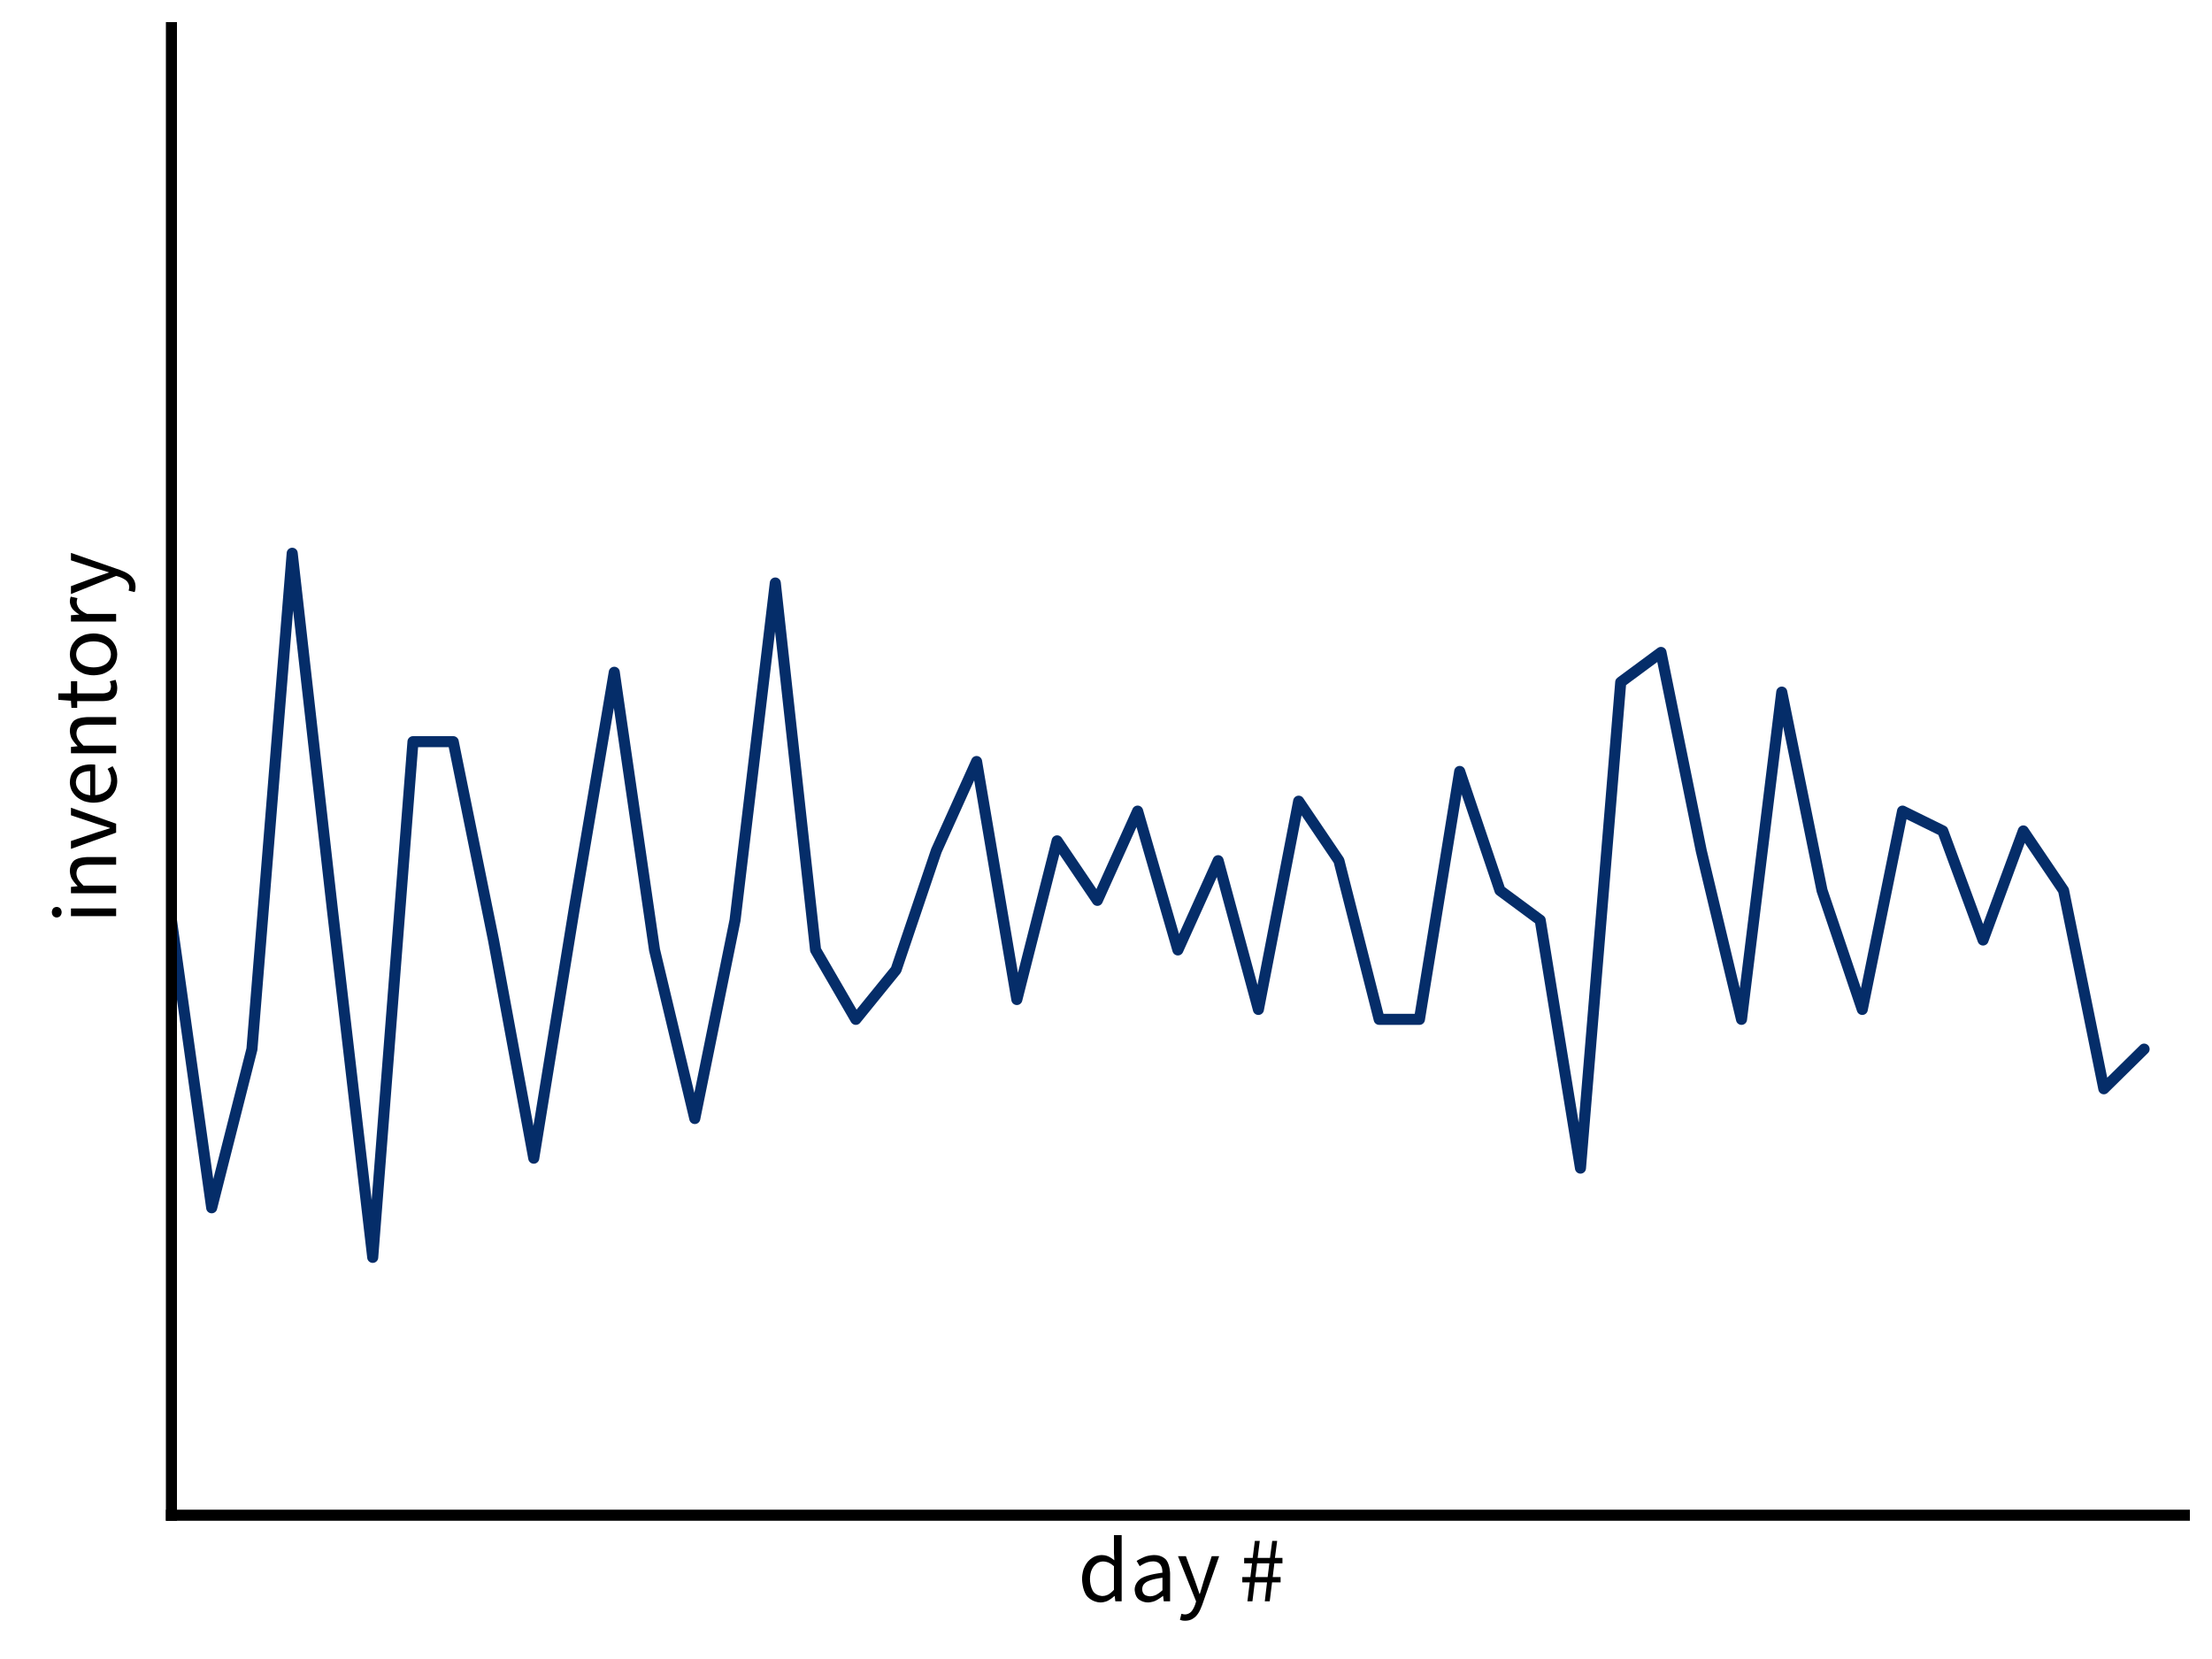
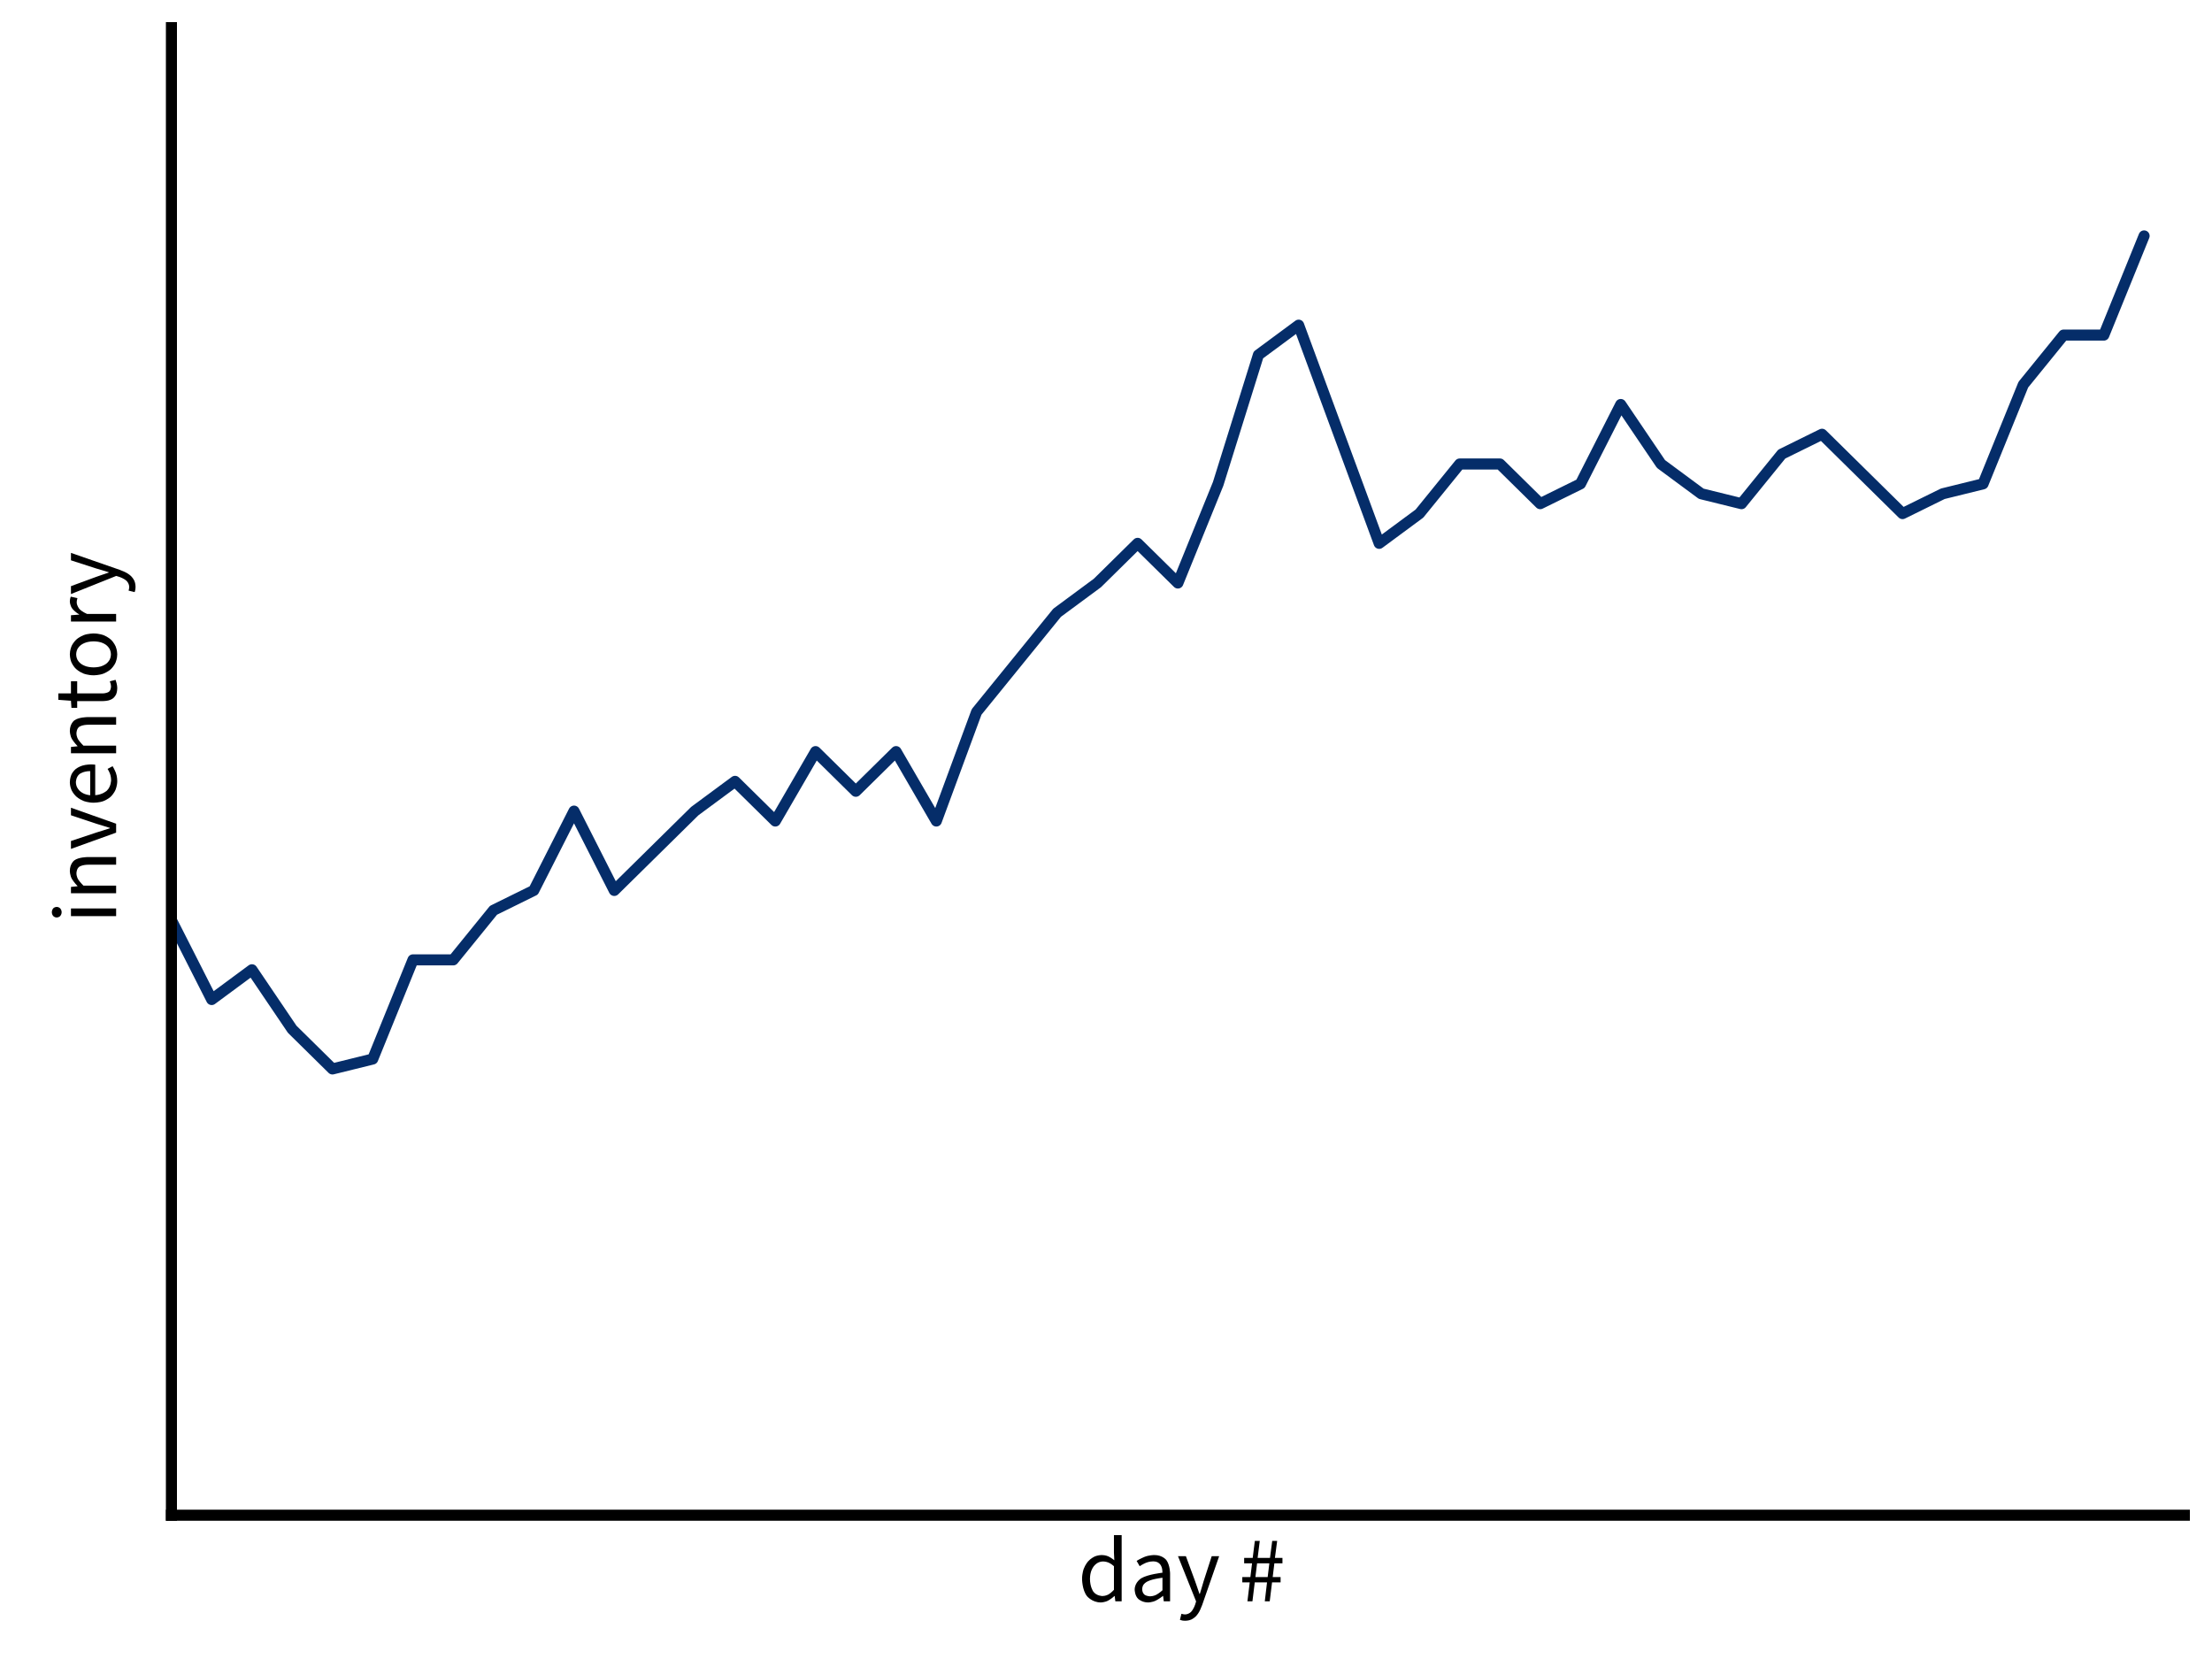
<svg xmlns="http://www.w3.org/2000/svg" height="600" stroke-opacity="1" viewBox="0.0 0.0 800.0 600.0" font-size="1" width="800" stroke="rgb(0,0,0)" version="1.1">
  <defs />
  <g stroke-linejoin="bevel" stroke-opacity="0.0" fill-opacity="0.0" stroke="rgb(0,0,0)" stroke-width="0.0" fill="rgb(0,0,0)" stroke-linecap="butt" stroke-miterlimit="10.0">
    <path d="M 0,0 v 600 h 800 v -600 Z" />
  </g>
  <g stroke-linejoin="round" stroke-opacity="1.0" fill-opacity="0.0" stroke="rgb(5,45,105)" stroke-width="4" fill="rgb(0,0,0)" stroke-linecap="round" stroke-miterlimit="10.0">
    <defs>
      <clipPath id="myClip1">
        <path d="M 62,10 v 538 h 728 v -538 Z" />
      </clipPath>
    </defs>
    <g clip-path="url(#myClip1)">
-       <path d="M 62,332.8 l 14.56,104.013 l 14.56,-57.387 l 14.56,-179.333 l 14.56,129.12 l 14.56,125.533 l 14.56,-186.507 h 14.56 l 14.56,71.733 l 14.56,78.907 l 14.56,-89.667 l 14.56,-86.08 l 14.56,100.427 l 14.56,60.973 l 14.56,-71.733 l 14.56,-121.947 l 14.56,132.707 l 14.56,25.107 l 14.56,-17.933 l 14.56,-43.04 l 14.56,-32.28 l 14.56,86.08 l 14.56,-57.387 l 14.56,21.52 l 14.56,-32.28 l 14.56,50.213 l 14.56,-32.28 l 14.56,53.8 l 14.56,-75.32 l 14.56,21.52 l 14.56,57.387 h 14.56 l 14.56,-89.667 l 14.56,43.04 l 14.56,10.76 l 14.56,89.667 l 14.56,-175.747 l 14.56,-10.76 l 14.56,71.733 l 14.56,60.973 l 14.56,-118.36 l 14.56,71.733 l 14.56,43.04 l 14.56,-71.733 l 14.56,7.173 l 14.56,39.453 l 14.56,-39.453 l 14.56,21.52 l 14.56,71.733 l 14.56,-14.347 " />
+       <path d="M 62,332.8 l 14.56,28.693 l 14.56,-10.76 l 14.56,21.52 l 14.56,14.347 l 14.56,-3.587 l 14.56,-35.867 h 14.56 l 14.56,-17.933 l 14.56,-7.173 l 14.56,-28.693 l 14.56,28.693 l 14.56,-14.347 l 14.56,-14.347 l 14.56,-10.76 l 14.56,14.347 l 14.56,-25.107 l 14.56,14.347 l 14.56,-14.347 l 14.56,25.107 l 14.56,-39.453 l 14.56,-17.933 l 14.56,-17.933 l 14.56,-10.76 l 14.56,-14.347 l 14.56,14.347 l 14.56,-35.867 l 14.56,-46.627 l 14.56,-10.76 l 14.56,39.453 l 14.56,39.453 l 14.56,-10.76 l 14.56,-17.933 h 14.56 l 14.56,14.347 l 14.56,-7.173 l 14.56,-28.693 l 14.56,21.52 l 14.56,10.76 l 14.56,3.587 l 14.56,-17.933 l 14.56,-7.173 l 14.56,14.347 l 14.56,14.347 l 14.56,-7.173 l 14.56,-3.587 l 14.56,-35.867 l 14.56,-17.933 h 14.56 l 14.56,-35.867 " />
    </g>
  </g>
  <g stroke-linejoin="bevel" stroke-opacity="0.0" fill-opacity="1.0" stroke="rgb(0,0,0)" stroke-width="0.0" fill="rgb(0,0,0)" stroke-linecap="butt" stroke-miterlimit="10.0">
    <path d="M 42,334.076 ZM 22.302,329.908 c 0,0.807 -0.504,1.361 -0.504 1.361c -0.504,0.555 -1.277,0.555 -1.277 0.555c -0.807,0 -1.294,-0.555 -1.294 -0.555c -0.487,-0.555 -0.487,-1.361 -0.487 -1.361c -0,-0.807 0.487,-1.361 0.487 -1.361c 0.487,-0.555 1.294,-0.555 1.294 -0.555c 0.773,-0 1.277,0.555 1.277 0.555c 0.504,0.555 0.504,1.361 0.504 1.361ZM 22.302,329.908 ZM 25.664,331.319 l -0,-2.756 l 16.336,-0 l 0,2.756 l -16.336,0 ZM 42,325.807 ZM 25.664,323.05 l -0,-2.286 l 2.353,-0.235 l -0,-0.101 c -1.177,-1.177 -1.966,-2.471 -1.966 -2.471c -0.79,-1.294 -0.79,-3.008 -0.79 -3.008c -0,-2.588 1.613,-3.781 1.613 -3.781c 1.613,-1.193 4.773,-1.193 4.773 -1.193l 10.353,-0 l 0,2.756 l -9.983,0 c -2.319,0 -3.345,0.74 -3.345 0.74c -1.025,0.74 -1.025,2.353 -1.025 2.353c 0,1.277 0.639,2.252 0.639 2.252c 0.639,0.975 1.882,2.219 1.882 2.219l 11.832,-0 l 0,2.756 l -16.336,0 ZM 42,307.42 ZM 25.664,307.017 l -0,-2.857 l 9.277,-3.092 c 1.21,-0.37 2.42,-0.756 2.42 -0.756c 1.21,-0.387 2.387,-0.756 2.387 -0.756l -0,-0.135 c -1.177,-0.37 -2.387,-0.74 -2.387 -0.74l -2.42,-0.74 l -9.277,-3.092 l -0,-2.723 l 16.336,5.782 l 0,3.227 ZM 42,291.857 ZM 33.865,290.311 c -2.017,0 -3.613,-0.622 -3.613 -0.622c -1.597,-0.622 -2.706,-1.647 -2.706 -1.647c -1.109,-1.025 -1.698,-2.336 -1.698 -2.336c -0.588,-1.311 -0.588,-2.723 -0.588 -2.723c -0,-1.546 0.538,-2.773 0.538 -2.773c 0.538,-1.227 1.546,-2.05 1.546 -2.05c 1.008,-0.824 2.42,-1.26 2.42 -1.26c 1.412,-0.437 3.16,-0.437 3.16 -0.437c 0.908,-0 1.513,0.101 1.513 0.101l 0,11.025 c 2.655,-0.168 4.202,-1.63 4.202 -1.63c 1.546,-1.462 1.546,-3.815 1.546 -3.815c -0,-1.177 -0.353,-2.168 -0.353 -2.168c -0.353,-0.992 -0.924,-1.899 -0.924 -1.899l 1.815,-0.975 c 0.672,1.076 1.177,2.387 1.177 2.387c 0.504,1.311 0.504,2.992 0.504 2.992c 0,1.647 -0.588,3.076 -0.588 3.076c -0.588,1.429 -1.681,2.487 -1.681 2.487c -1.092,1.059 -2.672,1.664 -2.672 1.664c -1.58,0.605 -3.597,0.605 -3.597 0.605ZM 33.865,290.311 ZM 32.622,278.882 c -2.521,0 -3.849,1.059 -3.849 1.059c -1.328,1.059 -1.328,2.975 -1.328 2.975c 0,0.874 0.353,1.664 0.353 1.664c 0.353,0.79 1.008,1.429 1.008 1.429c 0.655,0.639 1.613,1.059 1.613 1.059c 0.958,0.42 2.202,0.555 2.202 0.555l -0,-8.739 ZM 42,275.185 ZM 25.664,272.429 l -0,-2.286 l 2.353,-0.235 l -0,-0.101 c -1.177,-1.177 -1.966,-2.471 -1.966 -2.471c -0.79,-1.294 -0.79,-3.008 -0.79 -3.008c -0,-2.588 1.613,-3.781 1.613 -3.781c 1.613,-1.193 4.773,-1.193 4.773 -1.193l 10.353,-0 l 0,2.756 l -9.983,0 c -2.319,0 -3.345,0.74 -3.345 0.74c -1.025,0.74 -1.025,2.353 -1.025 2.353c 0,1.277 0.639,2.252 0.639 2.252c 0.639,0.975 1.882,2.219 1.882 2.219l 11.832,-0 l 0,2.756 l -16.336,0 ZM 42,256.798 ZM 27.916,253.571 l 0,2.42 l -2.084,0 l -0.168,-2.555 l -4.571,-0.336 l -0,-2.319 l 4.571,-0 l -0,-4.403 l 2.252,-0 l 0,4.403 l 9.076,-0 c 1.513,-0 2.336,-0.555 2.336 -0.555c 0.824,-0.555 0.824,-1.966 0.824 -1.966c -0,-0.437 -0.135,-0.941 -0.135 -0.941c -0.135,-0.504 -0.302,-0.908 -0.302 -0.908l 2.084,-0.538 c 0.235,0.672 0.42,1.462 0.42 1.462c 0.185,0.79 0.185,1.563 0.185 1.563c 0,1.311 -0.403,2.202 -0.403 2.202c -0.403,0.891 -1.109,1.445 -1.109 1.445c -0.706,0.555 -1.714,0.79 -1.714 0.79c -1.008,0.235 -2.219,0.235 -2.219 0.235l -9.042,0 ZM 42,245.773 ZM 33.865,244.227 c -2.05,0 -3.647,-0.622 -3.647 -0.622c -1.597,-0.622 -2.706,-1.664 -2.706 -1.664c -1.109,-1.042 -1.681,-2.403 -1.681 -2.403c -0.571,-1.361 -0.571,-2.874 -0.571 -2.874c -0,-1.513 0.571,-2.874 0.571 -2.874c 0.571,-1.361 1.681,-2.403 1.681 -2.403c 1.109,-1.042 2.706,-1.664 2.706 -1.664c 1.597,-0.622 3.647,-0.622 3.647 -0.622c 2.017,-0 3.613,0.622 3.613 0.622c 1.597,0.622 2.689,1.664 2.689 1.664c 1.092,1.042 1.664,2.403 1.664 2.403c 0.571,1.361 0.571,2.874 0.571 2.874c 0,1.513 -0.571,2.874 -0.571 2.874c -0.571,1.361 -1.664,2.403 -1.664 2.403c -1.092,1.042 -2.689,1.664 -2.689 1.664c -1.597,0.622 -3.613,0.622 -3.613 0.622ZM 33.865,244.227 ZM 33.865,241.37 c 1.412,-0 2.555,-0.336 2.555 -0.336c 1.143,-0.336 1.966,-0.958 1.966 -0.958c 0.824,-0.622 1.277,-1.496 1.277 -1.496c 0.454,-0.874 0.454,-1.916 0.454 -1.916c -0,-1.042 -0.454,-1.916 -0.454 -1.916c -0.454,-0.874 -1.277,-1.496 -1.277 -1.496c -0.824,-0.622 -1.966,-0.958 -1.966 -0.958c -1.143,-0.336 -2.555,-0.336 -2.555 -0.336c -1.412,0 -2.571,0.336 -2.571 0.336c -1.16,0.336 -2,0.958 -2 0.958c -0.84,0.622 -1.294,1.496 -1.294 1.496c -0.454,0.874 -0.454,1.916 -0.454 1.916c 0,1.042 0.454,1.916 0.454 1.916c 0.454,0.874 1.294,1.496 1.294 1.496c 0.84,0.622 2,0.958 2 0.958c 1.16,0.336 2.571,0.336 2.571 0.336ZM 42,227.555 ZM 25.664,224.798 l -0,-2.286 l 2.958,-0.235 l -0,-0.101 c -1.546,-0.84 -2.454,-2.034 -2.454 -2.034c -0.908,-1.193 -0.908,-2.605 -0.908 -2.605c -0,-0.975 0.336,-1.748 0.336 -1.748l 2.42,0.538 c -0.135,0.403 -0.202,0.74 -0.202 0.74c -0.067,0.336 -0.067,0.84 -0.067 0.84c 0,1.042 0.84,2.168 0.84 2.168c 0.84,1.126 2.924,1.966 2.924 1.966l 10.487,-0 l 0,2.756 l -16.336,0 ZM 42,215.252 ZM 46.504,213.605 l 0.151,-0.605 c 0,0 0.084,-0.639 0.084 -0.639c -0,-1.412 -0.992,-2.303 -0.992 -2.303c -0.992,-0.891 -2.504,-1.395 -2.504 -1.395l -1.21,-0.37 l -16.37,6.555 l -0,-2.857 l 9.042,-3.328 c 1.076,-0.37 2.269,-0.79 2.269 -0.79c 1.193,-0.42 2.336,-0.79 2.336 -0.79l -0,-0.135 c -1.109,-0.37 -2.319,-0.706 -2.319 -0.706c -1.21,-0.336 -2.286,-0.672 -2.286 -0.672l -9.042,-2.924 l -0,-2.689 l 17.681,6.151 c 1.21,0.437 2.252,0.975 2.252 0.975c 1.042,0.538 1.798,1.277 1.798 1.277c 0.756,0.74 1.193,1.681 1.193 1.681c 0.437,0.941 0.437,2.185 0.437 2.185c 0,0.571 -0.084,1.042 -0.084 1.042c -0.084,0.471 -0.252,0.874 -0.252 0.874l -2.185,-0.538 h 0 Z" />
  </g>
  <g stroke-linejoin="miter" stroke-opacity="1.0" fill-opacity="0.0" stroke="rgb(0,0,0)" stroke-width="4" fill="rgb(0,0,0)" stroke-linecap="square" stroke-miterlimit="10.0">
    <path d="M 62,548 v -538 " />
  </g>
  <g stroke-linejoin="miter" stroke-opacity="1.0" fill-opacity="0.0" stroke="rgb(0,0,0)" stroke-width="4" fill="rgb(0,0,0)" stroke-linecap="square" stroke-miterlimit="10.0">
    <path d="M 62,548 h 728 " />
  </g>
  <g stroke-linejoin="bevel" stroke-opacity="0.0" fill-opacity="1.0" stroke="rgb(0,0,0)" stroke-width="0.0" fill="rgb(0,0,0)" stroke-linecap="butt" stroke-miterlimit="10.0">
    <path d="M 389.765,579.143 ZM 391.344,571.008 c 0,-1.983 0.588,-3.58 0.588 -3.58c 0.588,-1.597 1.563,-2.706 1.563 -2.706c 0.975,-1.109 2.252,-1.714 2.252 -1.714c 1.277,-0.605 2.689,-0.605 2.689 -0.605c 1.412,0 2.454,0.504 2.454 0.504c 1.042,0.504 2.118,1.378 2.118 1.378l -0.135,-2.79 v -6.286 h 2.79 v 23.933 h -2.286 l -0.235,-1.916 h -0.101 c -0.975,0.941 -2.235,1.63 -2.235 1.63c -1.26,0.689 -2.706,0.689 -2.706 0.689c -3.092,-0 -4.924,-2.219 -4.924 -2.219c -1.832,-2.219 -1.832,-6.319 -1.832 -6.319ZM 391.344,571.008 ZM 394.202,570.975 c 0,2.958 1.177,4.605 1.177 4.605c 1.177,1.647 3.328,1.647 3.328 1.647c 1.143,0 2.151,-0.555 2.151 -0.555c 1.008,-0.555 2.017,-1.698 2.017 -1.698v -8.538 c -1.042,-0.941 -2,-1.328 -2 -1.328c -0.958,-0.387 -1.966,-0.387 -1.966 -0.387c -0.975,-0 -1.832,0.454 -1.832 0.454c -0.857,0.454 -1.496,1.277 -1.496 1.277c -0.639,0.824 -1.008,1.966 -1.008 1.966c -0.37,1.143 -0.37,2.555 -0.37 2.555ZM 408.42,579.143 ZM 410.37,574.908 c 0,-2.689 2.403,-4.118 2.403 -4.118c 2.403,-1.429 7.647,-2 7.647 -2c 0,-0.773 -0.151,-1.513 -0.151 -1.513c -0.151,-0.74 -0.538,-1.311 -0.538 -1.311c -0.387,-0.571 -1.025,-0.924 -1.025 -0.924c -0.639,-0.353 -1.647,-0.353 -1.647 -0.353c -1.445,-0 -2.672,0.538 -2.672 0.538c -1.227,0.538 -2.202,1.21 -2.202 1.21l -1.109,-1.916 c 1.143,-0.74 2.79,-1.429 2.79 -1.429c 1.647,-0.689 3.63,-0.689 3.63 -0.689c 2.992,0 4.336,1.832 4.336 1.832c 1.345,1.832 1.345,4.891 1.345 4.891v 10.017 h -2.286 l -0.235,-1.95 h -0.067 c -1.177,0.975 -2.538,1.664 -2.538 1.664c -1.361,0.689 -2.874,0.689 -2.874 0.689c -2.084,-0 -3.445,-1.21 -3.445 -1.21c -1.361,-1.21 -1.361,-3.429 -1.361 -3.429ZM 410.37,574.908 ZM 413.092,574.706 c 0,1.412 0.824,2.017 0.824 2.017c 0.824,0.605 2.034,0.605 2.034 0.605c 1.177,0 2.235,-0.555 2.235 -0.555c 1.059,-0.555 2.235,-1.63 2.235 -1.63v -4.538 c -2.05,0.269 -3.462,0.639 -3.462 0.639c -1.412,0.37 -2.269,0.874 -2.269 0.874c -0.857,0.504 -1.227,1.16 -1.227 1.16c -0.37,0.655 -0.37,1.429 -0.37 1.429ZM 425.63,579.143 ZM 427.277,583.647 l 0.605,0.151 c 0,0 0.639,0.084 0.639 0.084c 1.412,0 2.303,-0.992 2.303 -0.992c 0.891,-0.992 1.395,-2.504 1.395 -2.504l 0.37,-1.21 l -6.555,-16.37 h 2.857 l 3.328,9.042 c 0.37,1.076 0.79,2.269 0.79 2.269c 0.42,1.193 0.79,2.336 0.79 2.336h 0.135 c 0.37,-1.109 0.706,-2.319 0.706 -2.319c 0.336,-1.21 0.672,-2.286 0.672 -2.286l 2.924,-9.042 h 2.689 l -6.151,17.681 c -0.437,1.21 -0.975,2.252 -0.975 2.252c -0.538,1.042 -1.277,1.798 -1.277 1.798c -0.74,0.756 -1.681,1.193 -1.681 1.193c -0.941,0.437 -2.185,0.437 -2.185 0.437c -0.571,-0 -1.042,-0.084 -1.042 -0.084c -0.471,-0.084 -0.874,-0.252 -0.874 -0.252l 0.538,-2.185 h 0 ZM 448.118,579.143 ZM 451.983,572.286 h -2.689 v -1.916 h 2.924 l 0.605,-4.975 h -2.857 v -1.95 h 3.092 l 0.773,-6.151 h 1.782 l -0.773,6.151 h 4.471 l 0.807,-6.151 h 1.782 l -0.807,6.151 h 2.723 v 1.95 h -2.924 l -0.605,4.975 h 2.857 v 1.916 h -3.092 l -0.84,6.857 h -1.782 l 0.807,-6.857 h -4.437 l -0.84,6.857 h -1.815 ZM 451.983,572.286 ZM 458.471,570.37 l 0.605,-4.975 h -4.437 l -0.605,4.975 h 4.437 Z" />
  </g>
</svg>
